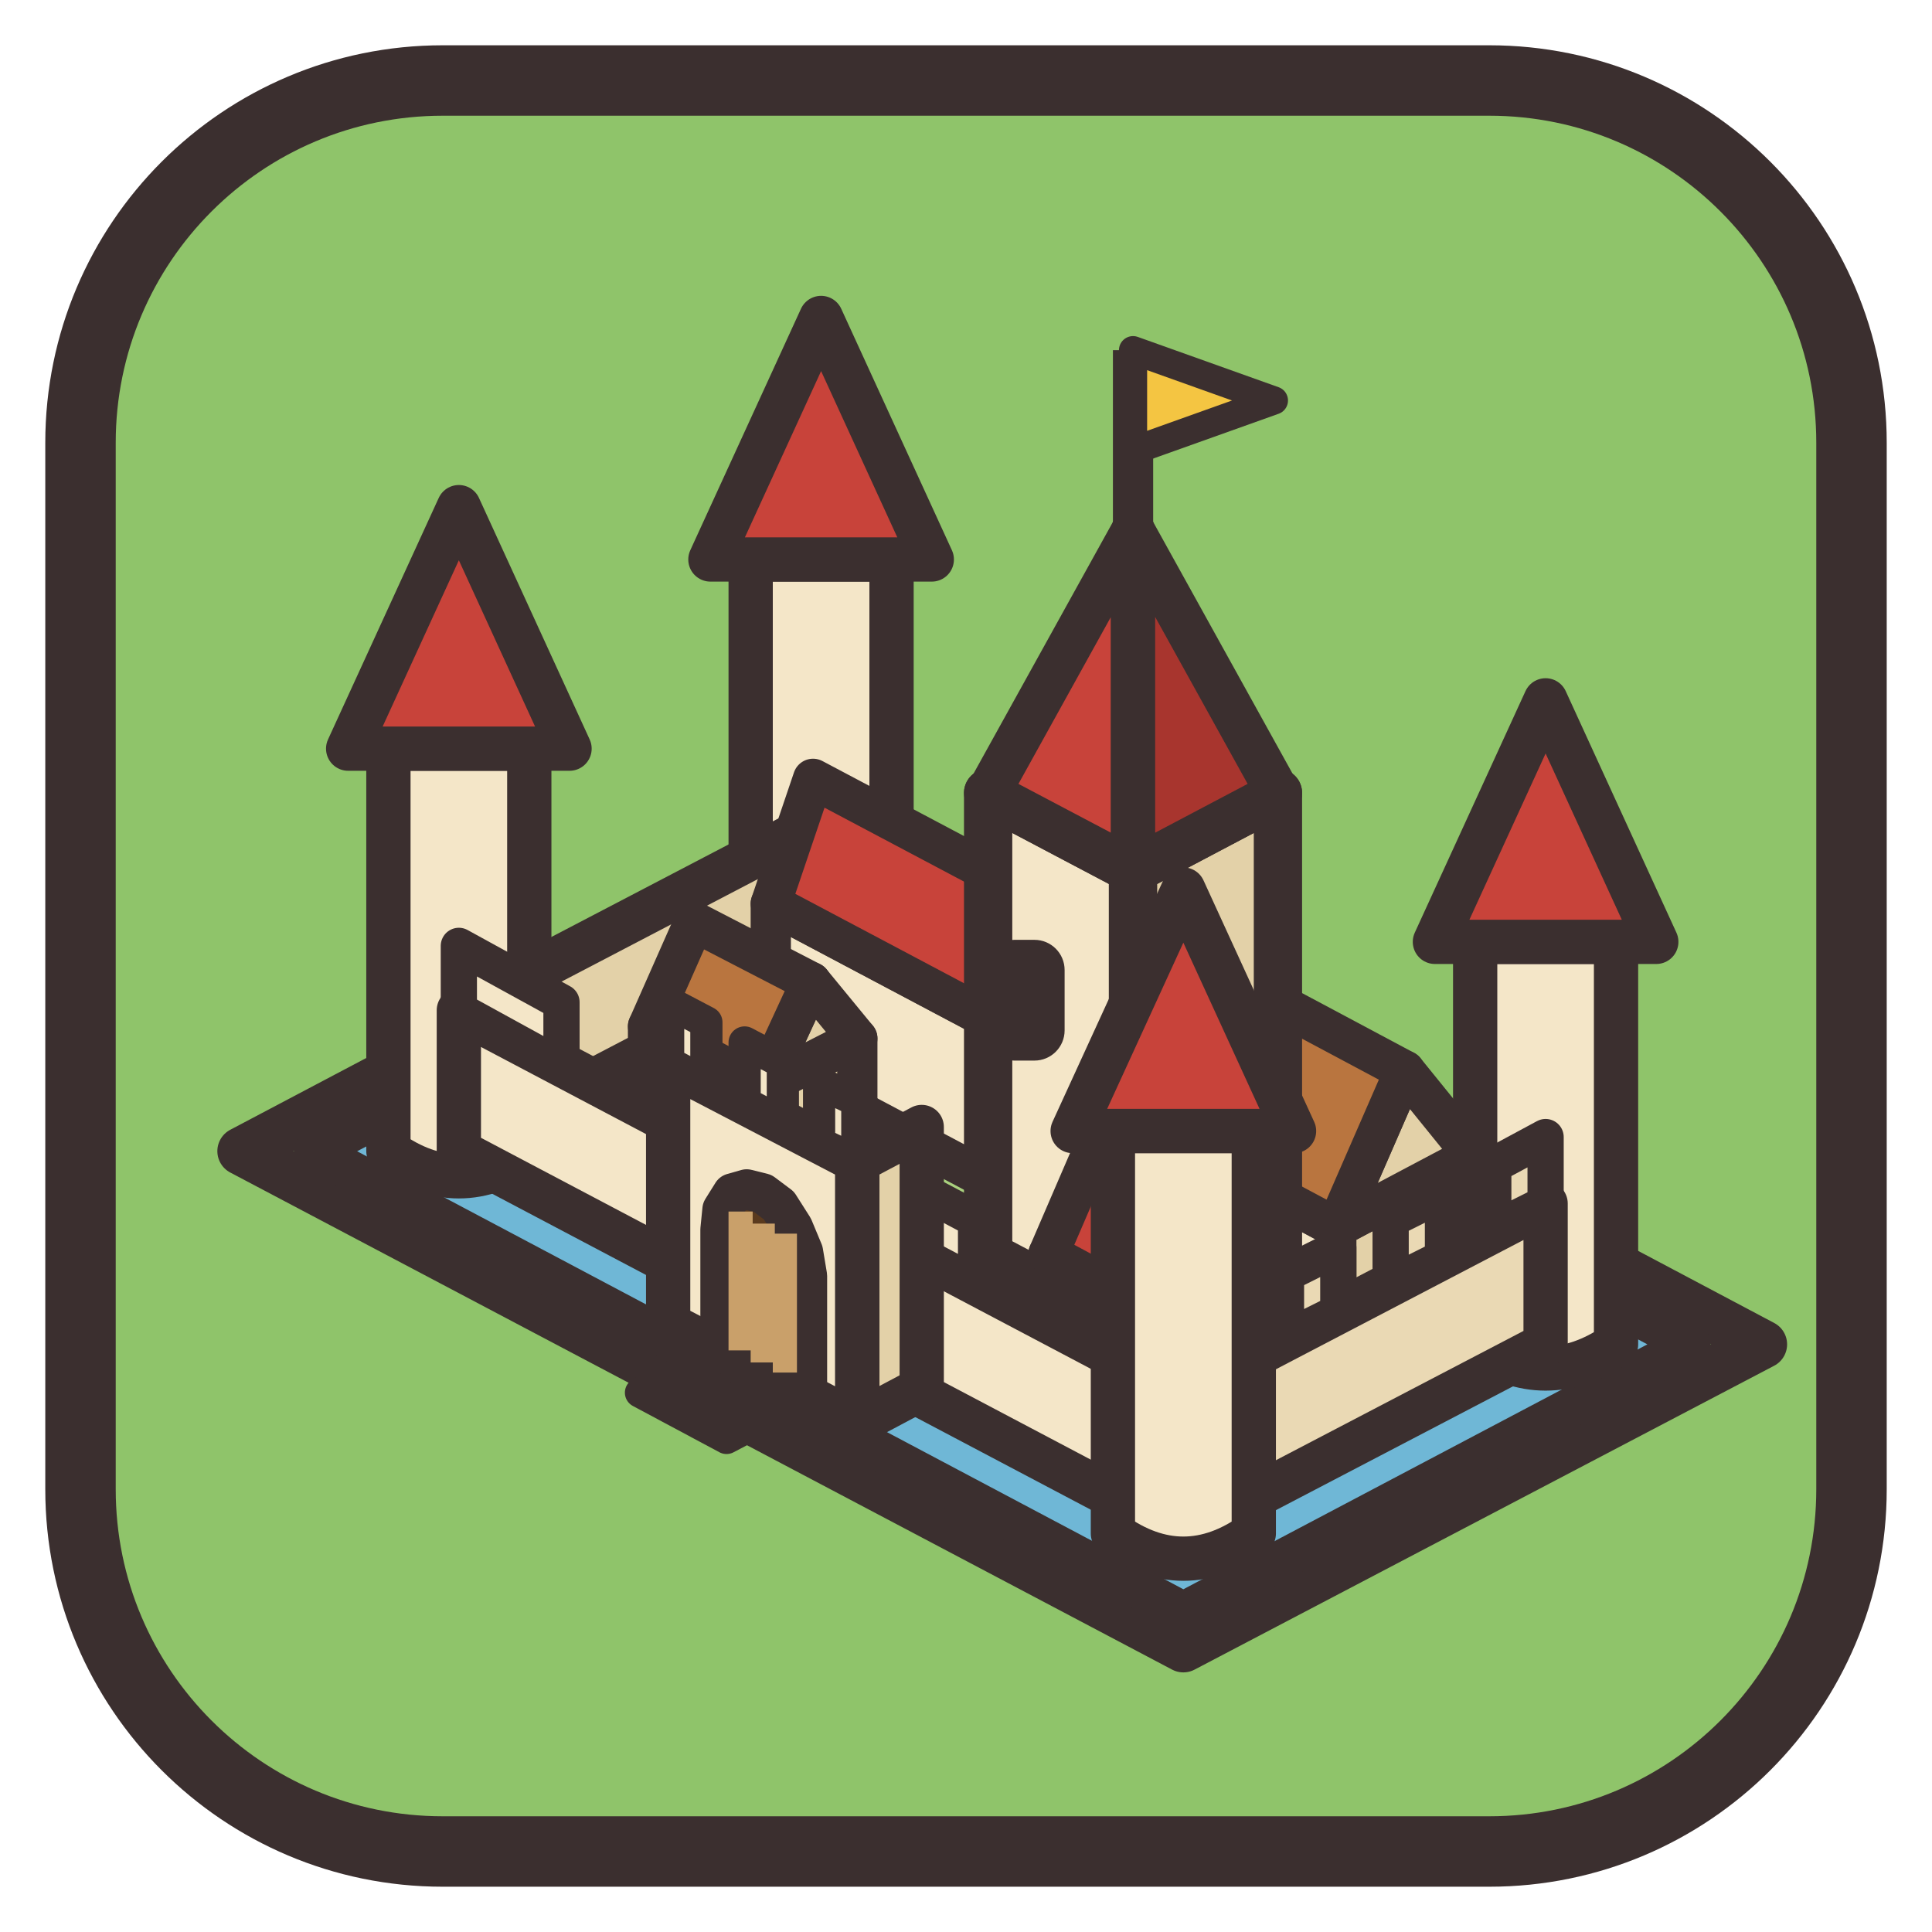
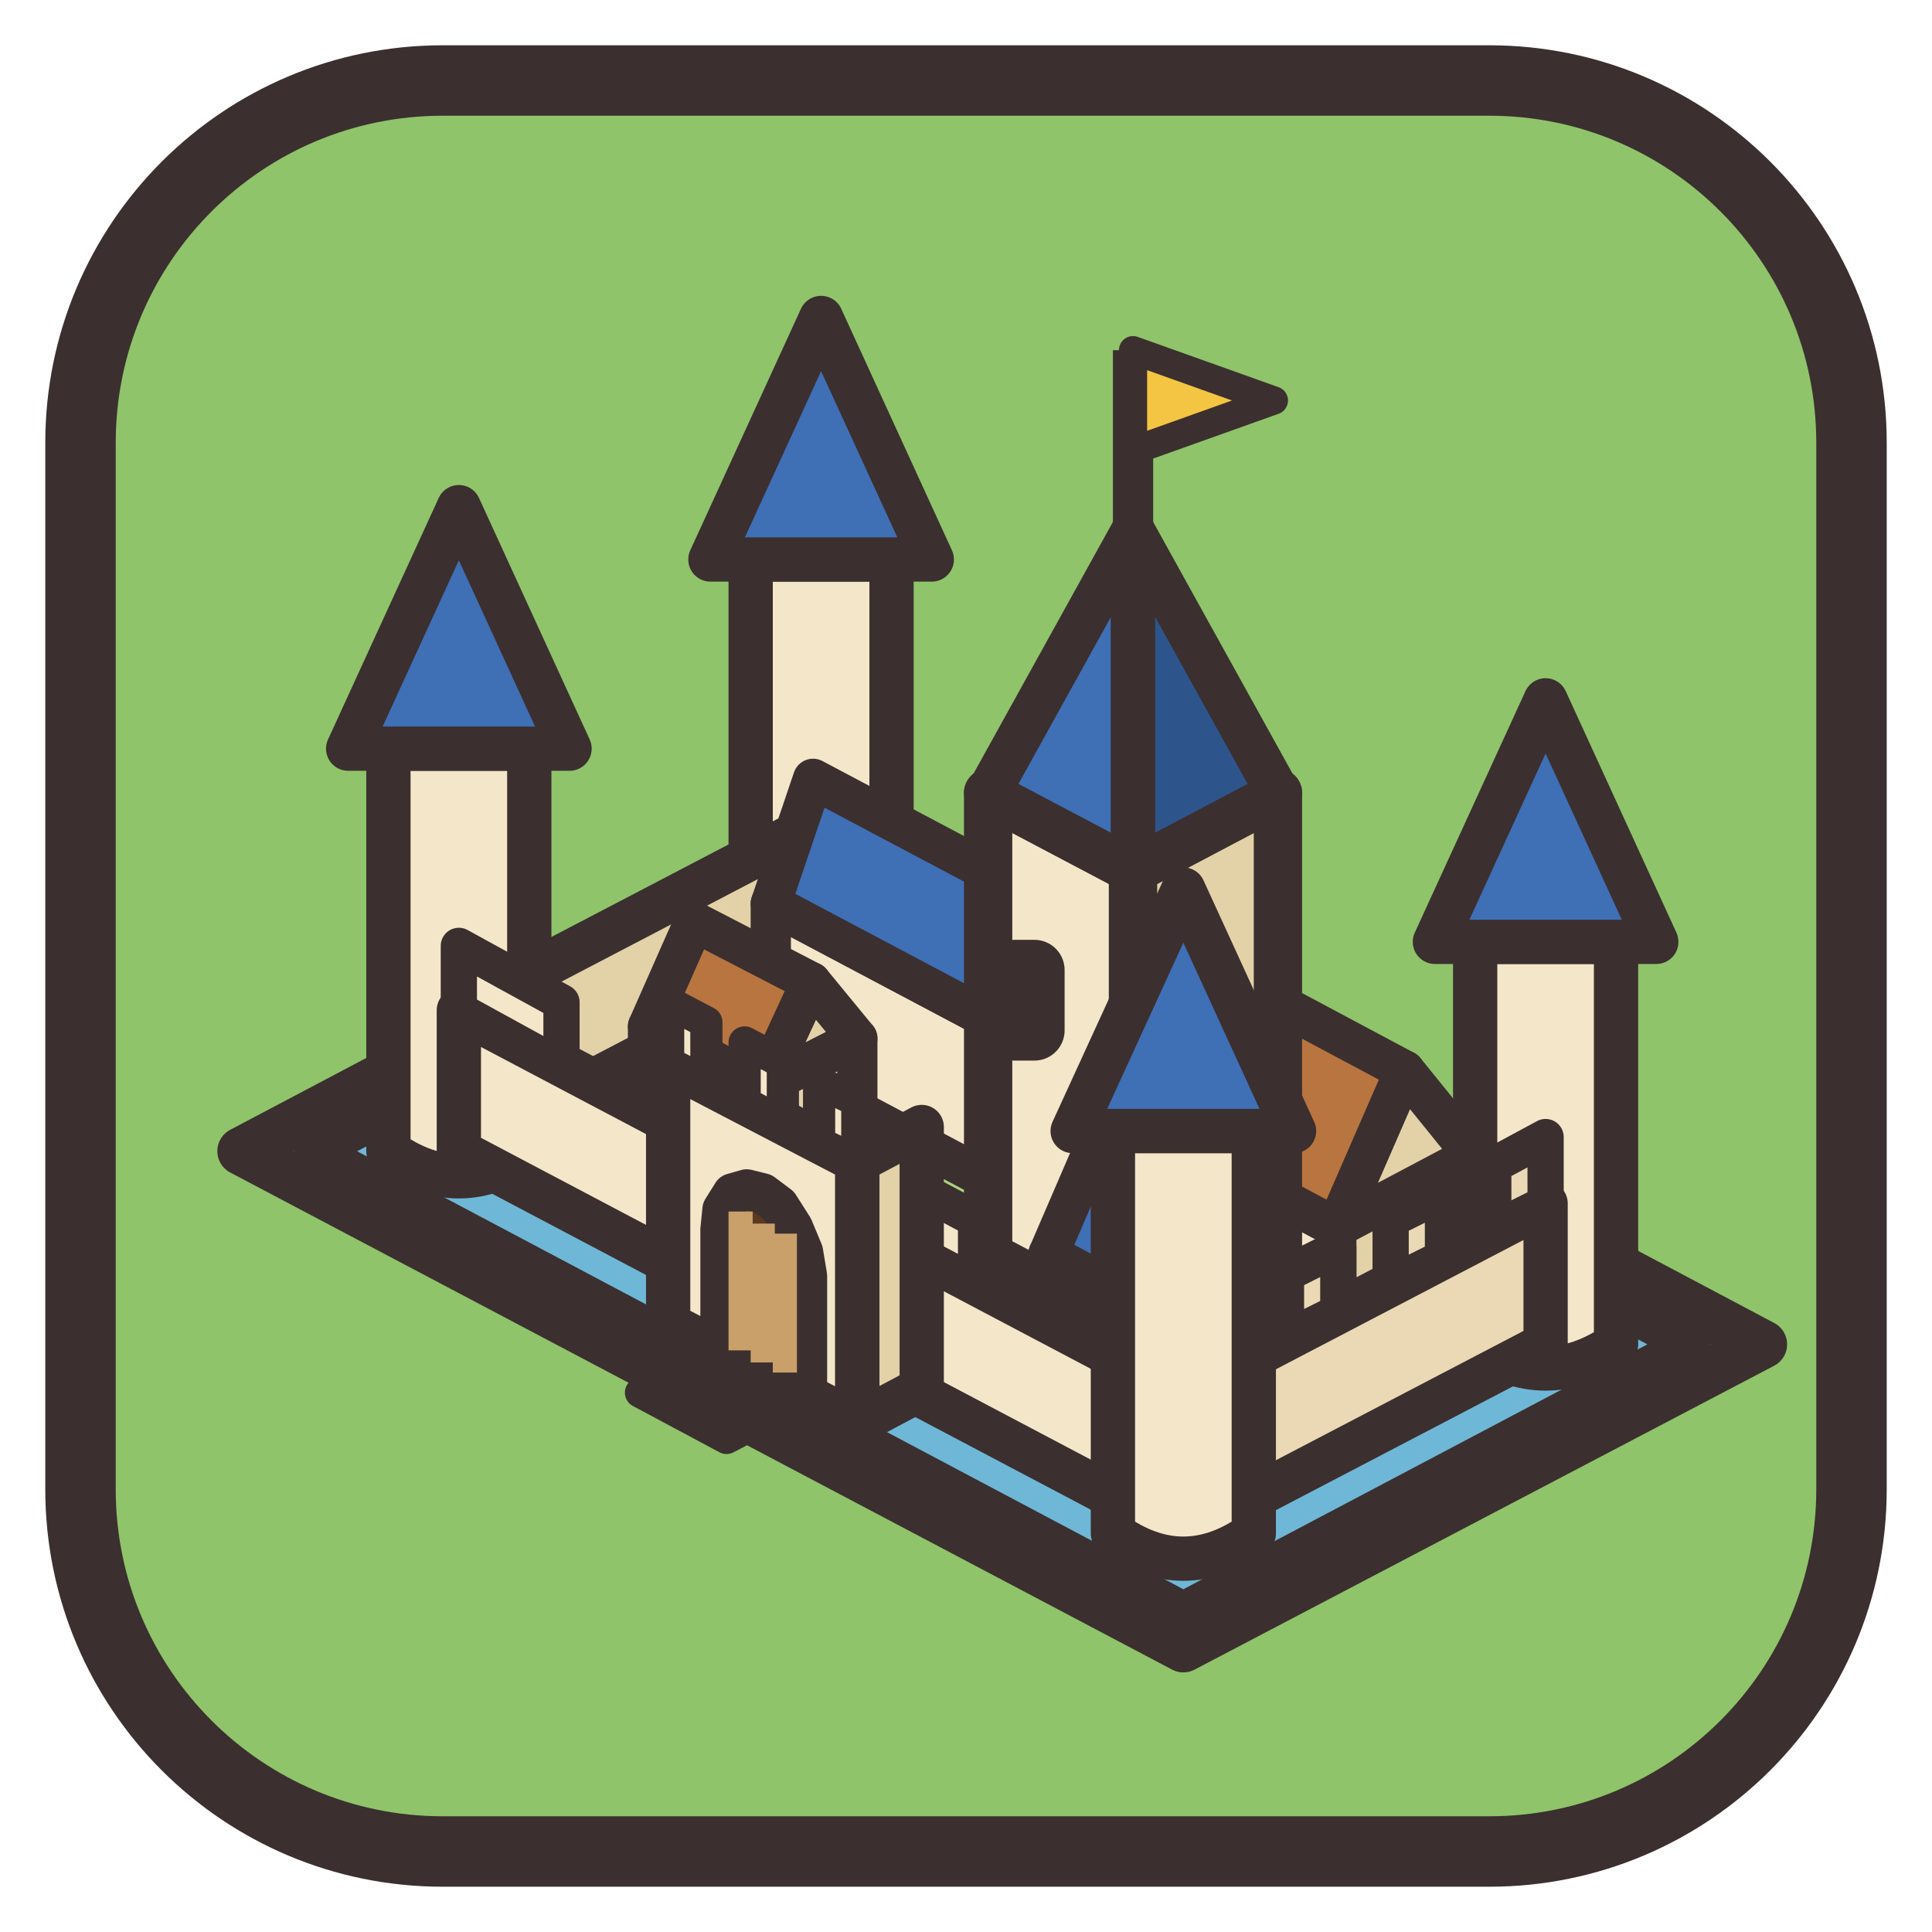
<svg xmlns="http://www.w3.org/2000/svg" width="96" height="96" viewBox="0 0 96 96">
  <defs>
    <clipPath id="t">
      <rect x="4" y="4" width="88" height="88" rx="18" />
    </clipPath>
  </defs>
  <rect x="4" y="4" width="88" height="88" rx="18" fill="#8FC46A" />
  <g clip-path="url(#t)">
    <polygon points="40.8,42.0 87.6,66.8 58.8,81.9 12.0,57.2" fill="#7FB35C" stroke="#3B2F2F" stroke-width="2.4" stroke-linejoin="round" />
    <polygon points="40.8,44.0 84.0,66.8 58.8,80.1 15.6,57.2" fill="#6FB7D6" stroke="#3B2F2F" stroke-width="2.0" stroke-linejoin="round" />
    <polygon points="40.8,47.8 76.8,66.8 58.8,76.2 22.8,57.2" fill="#A9D17E" stroke="#3B2F2F" stroke-width="2.0" stroke-linejoin="round" />
    <path d="M37.3 47.8 V27.8 H44.3 V47.8 Q40.8 50.2 37.3 47.8 Z" fill="#F4E6C8" stroke="#3B2F2F" stroke-width="2.2" stroke-linejoin="round" />
-     <path d="M35.3 27.8 L40.8 15.8 L46.3 27.8 Z" fill="#C8433A" stroke="#3B2F2F" stroke-width="2.2" stroke-linejoin="round" />
+     <path d="M35.3 27.8 L40.8 15.8 L46.3 27.8 Z" fill="#3F6FB5" stroke="#3B2F2F" stroke-width="2.2" stroke-linejoin="round" />
    <polygon points="40.8,47.8 76.8,66.8 76.8,59.8 40.8,40.8" fill="#E3D1A8" stroke="#3B2F2F" stroke-width="2.2" stroke-linejoin="round" />
    <polygon points="40.8,47.8 22.8,57.2 22.8,50.2 40.8,40.8" fill="#E3D1A8" stroke="#3B2F2F" stroke-width="2.2" stroke-linejoin="round" />
    <path d="M73.3 66.8 V46.8 H80.3 V66.8 Q76.8 69.2 73.3 66.8 Z" fill="#F4E6C8" stroke="#3B2F2F" stroke-width="2.2" stroke-linejoin="round" />
-     <path d="M71.3 46.8 L76.8 34.8 L82.3 46.8 Z" fill="#C8433A" stroke="#3B2F2F" stroke-width="2.2" stroke-linejoin="round" />
+     <path d="M71.3 46.8 L76.8 34.8 L82.3 46.8 Z" fill="#3F6FB5" stroke="#3B2F2F" stroke-width="2.2" stroke-linejoin="round" />
    <path d="M19.3 57.2 V37.2 H26.3 V57.2 Q22.8 59.7 19.3 57.2 Z" fill="#F4E6C8" stroke="#3B2F2F" stroke-width="2.2" stroke-linejoin="round" />
-     <path d="M17.3 37.2 L22.8 25.2 L28.3 37.2 Z" fill="#C8433A" stroke="#3B2F2F" stroke-width="2.2" stroke-linejoin="round" />
+     <path d="M17.3 37.2 L22.8 25.2 L28.3 37.2 Z" fill="#3F6FB5" stroke="#3B2F2F" stroke-width="2.2" stroke-linejoin="round" />
    <polygon points="38.3,52.9 50.0,59.1 50.0,51.1 38.3,44.9" fill="#F4E6C8" stroke="#3B2F2F" stroke-width="2.0" stroke-linejoin="round" />
    <polygon points="50.0,59.1 54.3,56.8 54.3,48.8 50.0,51.1" fill="#E3D1A8" stroke="#3B2F2F" stroke-width="2.0" stroke-linejoin="round" />
    <polygon points="50.0,51.1 54.3,48.8 52.1,44.9" fill="#E3D1A8" stroke="#3B2F2F" stroke-width="2.0" stroke-linejoin="round" />
-     <polygon points="38.3,44.9 50.0,51.1 52.1,44.9 40.4,38.7" fill="#C8433A" stroke="#3B2F2F" stroke-width="2.0" stroke-linejoin="round" />
+     <polygon points="38.3,44.9 50.0,51.1 52.1,44.9 40.4,38.7" fill="#3F6FB5" stroke="#3B2F2F" stroke-width="2.0" stroke-linejoin="round" />
    <polygon points="60.4,66.8 66.4,70.0 66.4,61.0 60.4,57.8" fill="#F4E6C8" stroke="#3B2F2F" stroke-width="2.0" stroke-linejoin="round" />
    <polygon points="66.4,70.0 73.2,66.4 73.2,57.4 66.4,61.0" fill="#E3D1A8" stroke="#3B2F2F" stroke-width="2.0" stroke-linejoin="round" />
    <polygon points="66.4,61.0 73.2,57.4 69.8,53.2" fill="#E3D1A8" stroke="#3B2F2F" stroke-width="2.0" stroke-linejoin="round" />
    <polygon points="60.4,57.8 66.4,61.0 69.8,53.2 63.8,50.0" fill="#B9753F" stroke="#3B2F2F" stroke-width="2.0" stroke-linejoin="round" />
    <polygon points="49.1,62.4 56.3,66.2 56.3,43.2 49.1,39.4" fill="#F4E6C8" stroke="#3B2F2F" stroke-width="2.4" stroke-linejoin="round" />
    <polygon points="56.3,66.2 63.5,62.4 63.5,39.4 56.3,43.2" fill="#E3D1A8" stroke="#3B2F2F" stroke-width="2.4" stroke-linejoin="round" />
    <polygon points="56.3,35.6 63.5,39.4 56.3,43.2 49.1,39.4" fill="#EBCB92" stroke="#3B2F2F" stroke-width="2.4" stroke-linejoin="round" />
-     <polygon points="49.1,39.4 56.3,43.2 56.3,26.4" fill="#C8433A" stroke="#3B2F2F" stroke-width="2.2" stroke-linejoin="round" />
-     <polygon points="56.3,43.2 63.5,39.4 56.3,26.4" fill="#A8352E" stroke="#3B2F2F" stroke-width="2.2" stroke-linejoin="round" />
+     <polygon points="49.1,39.4 56.3,43.2 56.3,26.4" fill="#3F6FB5" stroke="#3B2F2F" stroke-width="2.2" stroke-linejoin="round" />
+     <polygon points="56.3,43.2 63.5,39.4 56.3,26.4" fill="#2E548C" stroke="#3B2F2F" stroke-width="2.2" stroke-linejoin="round" />
    <rect x="48.9" y="46.7" width="4" height="6" rx="1.5" fill="#3B2F2F" />
    <path d="M56.3 26.4 V17.4" stroke="#3B2F2F" stroke-width="2" />
    <path d="M56.3 17.4 l7 2.5 l-7 2.5 Z" fill="#F4C542" stroke="#3B2F2F" stroke-width="1.4" stroke-linejoin="round" />
    <polygon points="32.2,58.0 37.9,61.0 37.9,54.0 32.2,51.0" fill="#F4E6C8" stroke="#3B2F2F" stroke-width="2.0" stroke-linejoin="round" />
    <polygon points="37.9,61.0 42.6,58.6 42.6,51.6 37.9,54.0" fill="#E3D1A8" stroke="#3B2F2F" stroke-width="2.0" stroke-linejoin="round" />
    <polygon points="37.9,54.0 42.6,51.6 40.3,48.8" fill="#E3D1A8" stroke="#3B2F2F" stroke-width="2.0" stroke-linejoin="round" />
    <polygon points="32.2,51.0 37.9,54.0 40.3,48.8 34.5,45.8" fill="#B9753F" stroke="#3B2F2F" stroke-width="2.0" stroke-linejoin="round" />
    <polygon points="52.1,69.3 57.5,72.2 57.5,65.2 52.1,62.3" fill="#F4E6C8" stroke="#3B2F2F" stroke-width="2.0" stroke-linejoin="round" />
    <polygon points="57.5,72.2 61.9,69.9 61.9,62.9 57.5,65.2" fill="#E3D1A8" stroke="#3B2F2F" stroke-width="2.0" stroke-linejoin="round" />
    <polygon points="57.5,65.2 61.9,62.9 59.7,60.0" fill="#E3D1A8" stroke="#3B2F2F" stroke-width="2.0" stroke-linejoin="round" />
-     <polygon points="52.1,62.3 57.5,65.2 59.7,60.0 54.3,57.2" fill="#C8433A" stroke="#3B2F2F" stroke-width="2.0" stroke-linejoin="round" />
+     <polygon points="52.1,62.3 57.5,65.2 59.7,60.0 54.3,57.2" fill="#3F6FB5" stroke="#3B2F2F" stroke-width="2.0" stroke-linejoin="round" />
    <ellipse cx="45.3" cy="63.4" rx="3.6" ry="2" fill="#6FB7D6" stroke="#3B2F2F" stroke-width="1.8" />
    <polygon points="22.8,57.2 58.8,76.2 58.8,69.2 22.8,50.2" fill="#F4E6C8" stroke="#3B2F2F" stroke-width="2.2" stroke-linejoin="round" />
    <polygon points="22.8,50.2 27.9,53.0 27.9,49.8 22.8,47.0" fill="#F4E6C8" stroke="#3B2F2F" stroke-width="1.8" stroke-linejoin="round" />
    <polygon points="33.1,55.7 38.2,58.4 38.2,55.2 33.1,52.5" fill="#F4E6C8" stroke="#3B2F2F" stroke-width="1.8" stroke-linejoin="round" />
    <polygon points="43.4,61.1 48.5,63.8 48.5,60.6 43.4,57.9" fill="#F4E6C8" stroke="#3B2F2F" stroke-width="1.8" stroke-linejoin="round" />
    <polygon points="53.7,66.5 58.8,69.2 58.8,66.0 53.7,63.3" fill="#F4E6C8" stroke="#3B2F2F" stroke-width="1.8" stroke-linejoin="round" />
    <polygon points="76.8,66.8 58.8,76.2 58.8,69.2 76.8,59.8" fill="#EAD9B4" stroke="#3B2F2F" stroke-width="2.2" stroke-linejoin="round" />
    <polygon points="76.8,59.8 74.2,61.1 74.2,57.9 76.8,56.5" fill="#EAD9B4" stroke="#3B2F2F" stroke-width="1.8" stroke-linejoin="round" />
    <polygon points="71.7,62.5 69.1,63.8 69.1,60.6 71.7,59.3" fill="#EAD9B4" stroke="#3B2F2F" stroke-width="1.8" stroke-linejoin="round" />
    <polygon points="66.5,65.2 63.9,66.5 63.9,63.3 66.5,62.0" fill="#EAD9B4" stroke="#3B2F2F" stroke-width="1.8" stroke-linejoin="round" />
    <polygon points="61.4,67.9 58.8,69.2 58.8,66.0 61.4,64.7" fill="#EAD9B4" stroke="#3B2F2F" stroke-width="1.8" stroke-linejoin="round" />
    <polygon points="35.8,67.1 40.1,69.4 36.1,71.5 31.8,69.2" fill="#C98F55" stroke="#3B2F2F" stroke-width="1.5" stroke-linejoin="round" />
    <path d="M34.8 67.7 L39.1 69.9" stroke="#3B2F2F" stroke-width="1.2" />
    <path d="M34.0 68.1 L38.3 70.4" stroke="#3B2F2F" stroke-width="1.2" />
    <path d="M33.2 68.5 L37.5 70.8" stroke="#3B2F2F" stroke-width="1.2" />
    <polygon points="33.2,65.8 42.6,70.7 42.6,57.7 33.2,52.8" fill="#F4E6C8" stroke="#3B2F2F" stroke-width="2.2" stroke-linejoin="round" />
    <polygon points="42.6,70.7 45.8,69.0 45.8,56.0 42.6,57.7" fill="#E3D1A8" stroke="#3B2F2F" stroke-width="2.2" stroke-linejoin="round" />
    <polygon points="33.2,52.8 35.1,53.8 35.1,50.8 33.2,49.8" fill="#F4E6C8" stroke="#3B2F2F" stroke-width="1.6" stroke-linejoin="round" />
    <polygon points="37.0,54.8 38.9,55.8 38.9,52.8 37.0,51.8" fill="#F4E6C8" stroke="#3B2F2F" stroke-width="1.6" stroke-linejoin="round" />
    <polygon points="40.7,56.8 42.6,57.7 42.6,54.7 40.7,53.8" fill="#F4E6C8" stroke="#3B2F2F" stroke-width="1.6" stroke-linejoin="round" />
    <polygon points="35.8,67.1 35.8,61.1 35.9,60.1 36.4,59.3 37.1,59.1 37.9,59.3 38.7,59.9 39.4,61.0 39.9,62.2 40.1,63.4 40.1,69.4" fill="#5A3A1E" stroke="#3B2F2F" stroke-width="2.0" stroke-linejoin="round" />
    <path d="M36.8 67.1 L36.8 60.2" stroke="#C9A06A" stroke-width="1.2" />
    <path d="M37.9 67.7 L37.9 60.8" stroke="#C9A06A" stroke-width="1.2" />
    <path d="M39.0 68.2 L39.0 61.3" stroke="#C9A06A" stroke-width="1.2" />
    <path d="M55.3 76.2 V56.2 H62.3 V76.2 Q58.8 78.7 55.3 76.2 Z" fill="#F4E6C8" stroke="#3B2F2F" stroke-width="2.2" stroke-linejoin="round" />
-     <path d="M53.3 56.2 L58.8 44.2 L64.3 56.2 Z" fill="#C8433A" stroke="#3B2F2F" stroke-width="2.2" stroke-linejoin="round" />
+     <path d="M53.3 56.2 L58.8 44.2 L64.3 56.2 Z" fill="#3F6FB5" stroke="#3B2F2F" stroke-width="2.2" stroke-linejoin="round" />
  </g>
  <rect x="4" y="4" width="88" height="88" rx="18" fill="none" stroke="#3B2F2F" stroke-width="3.5" />
</svg>
